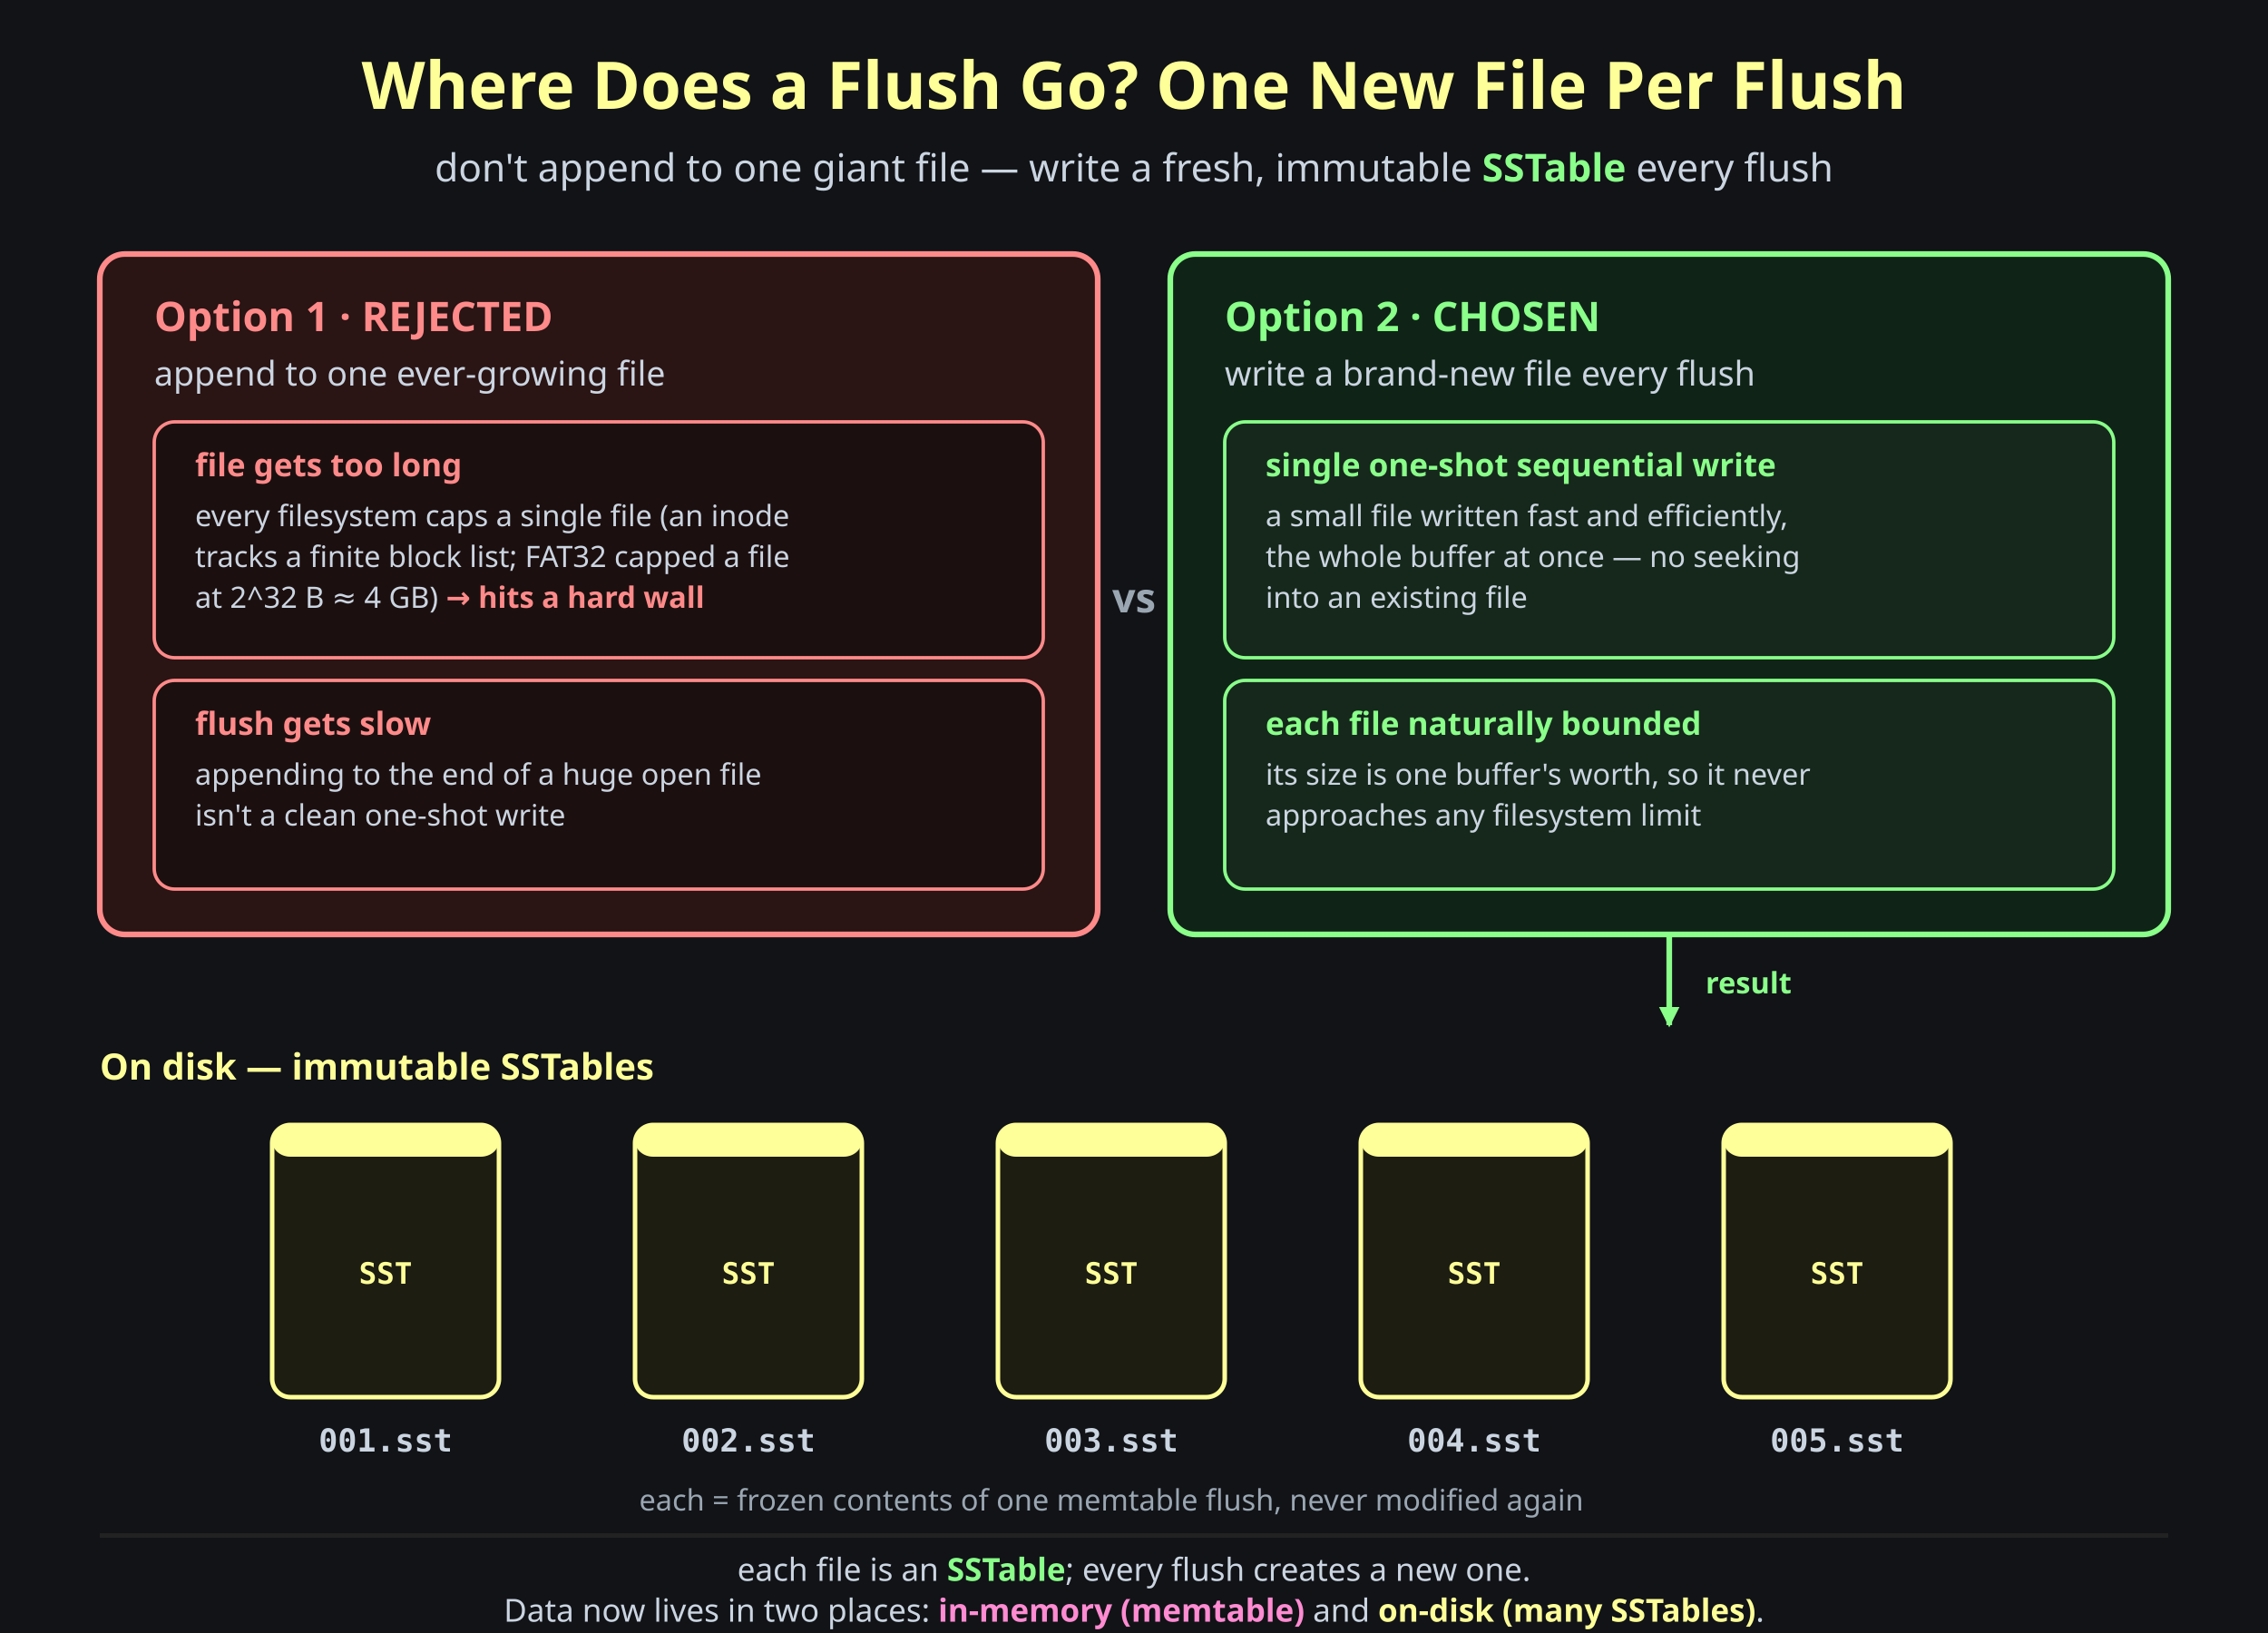
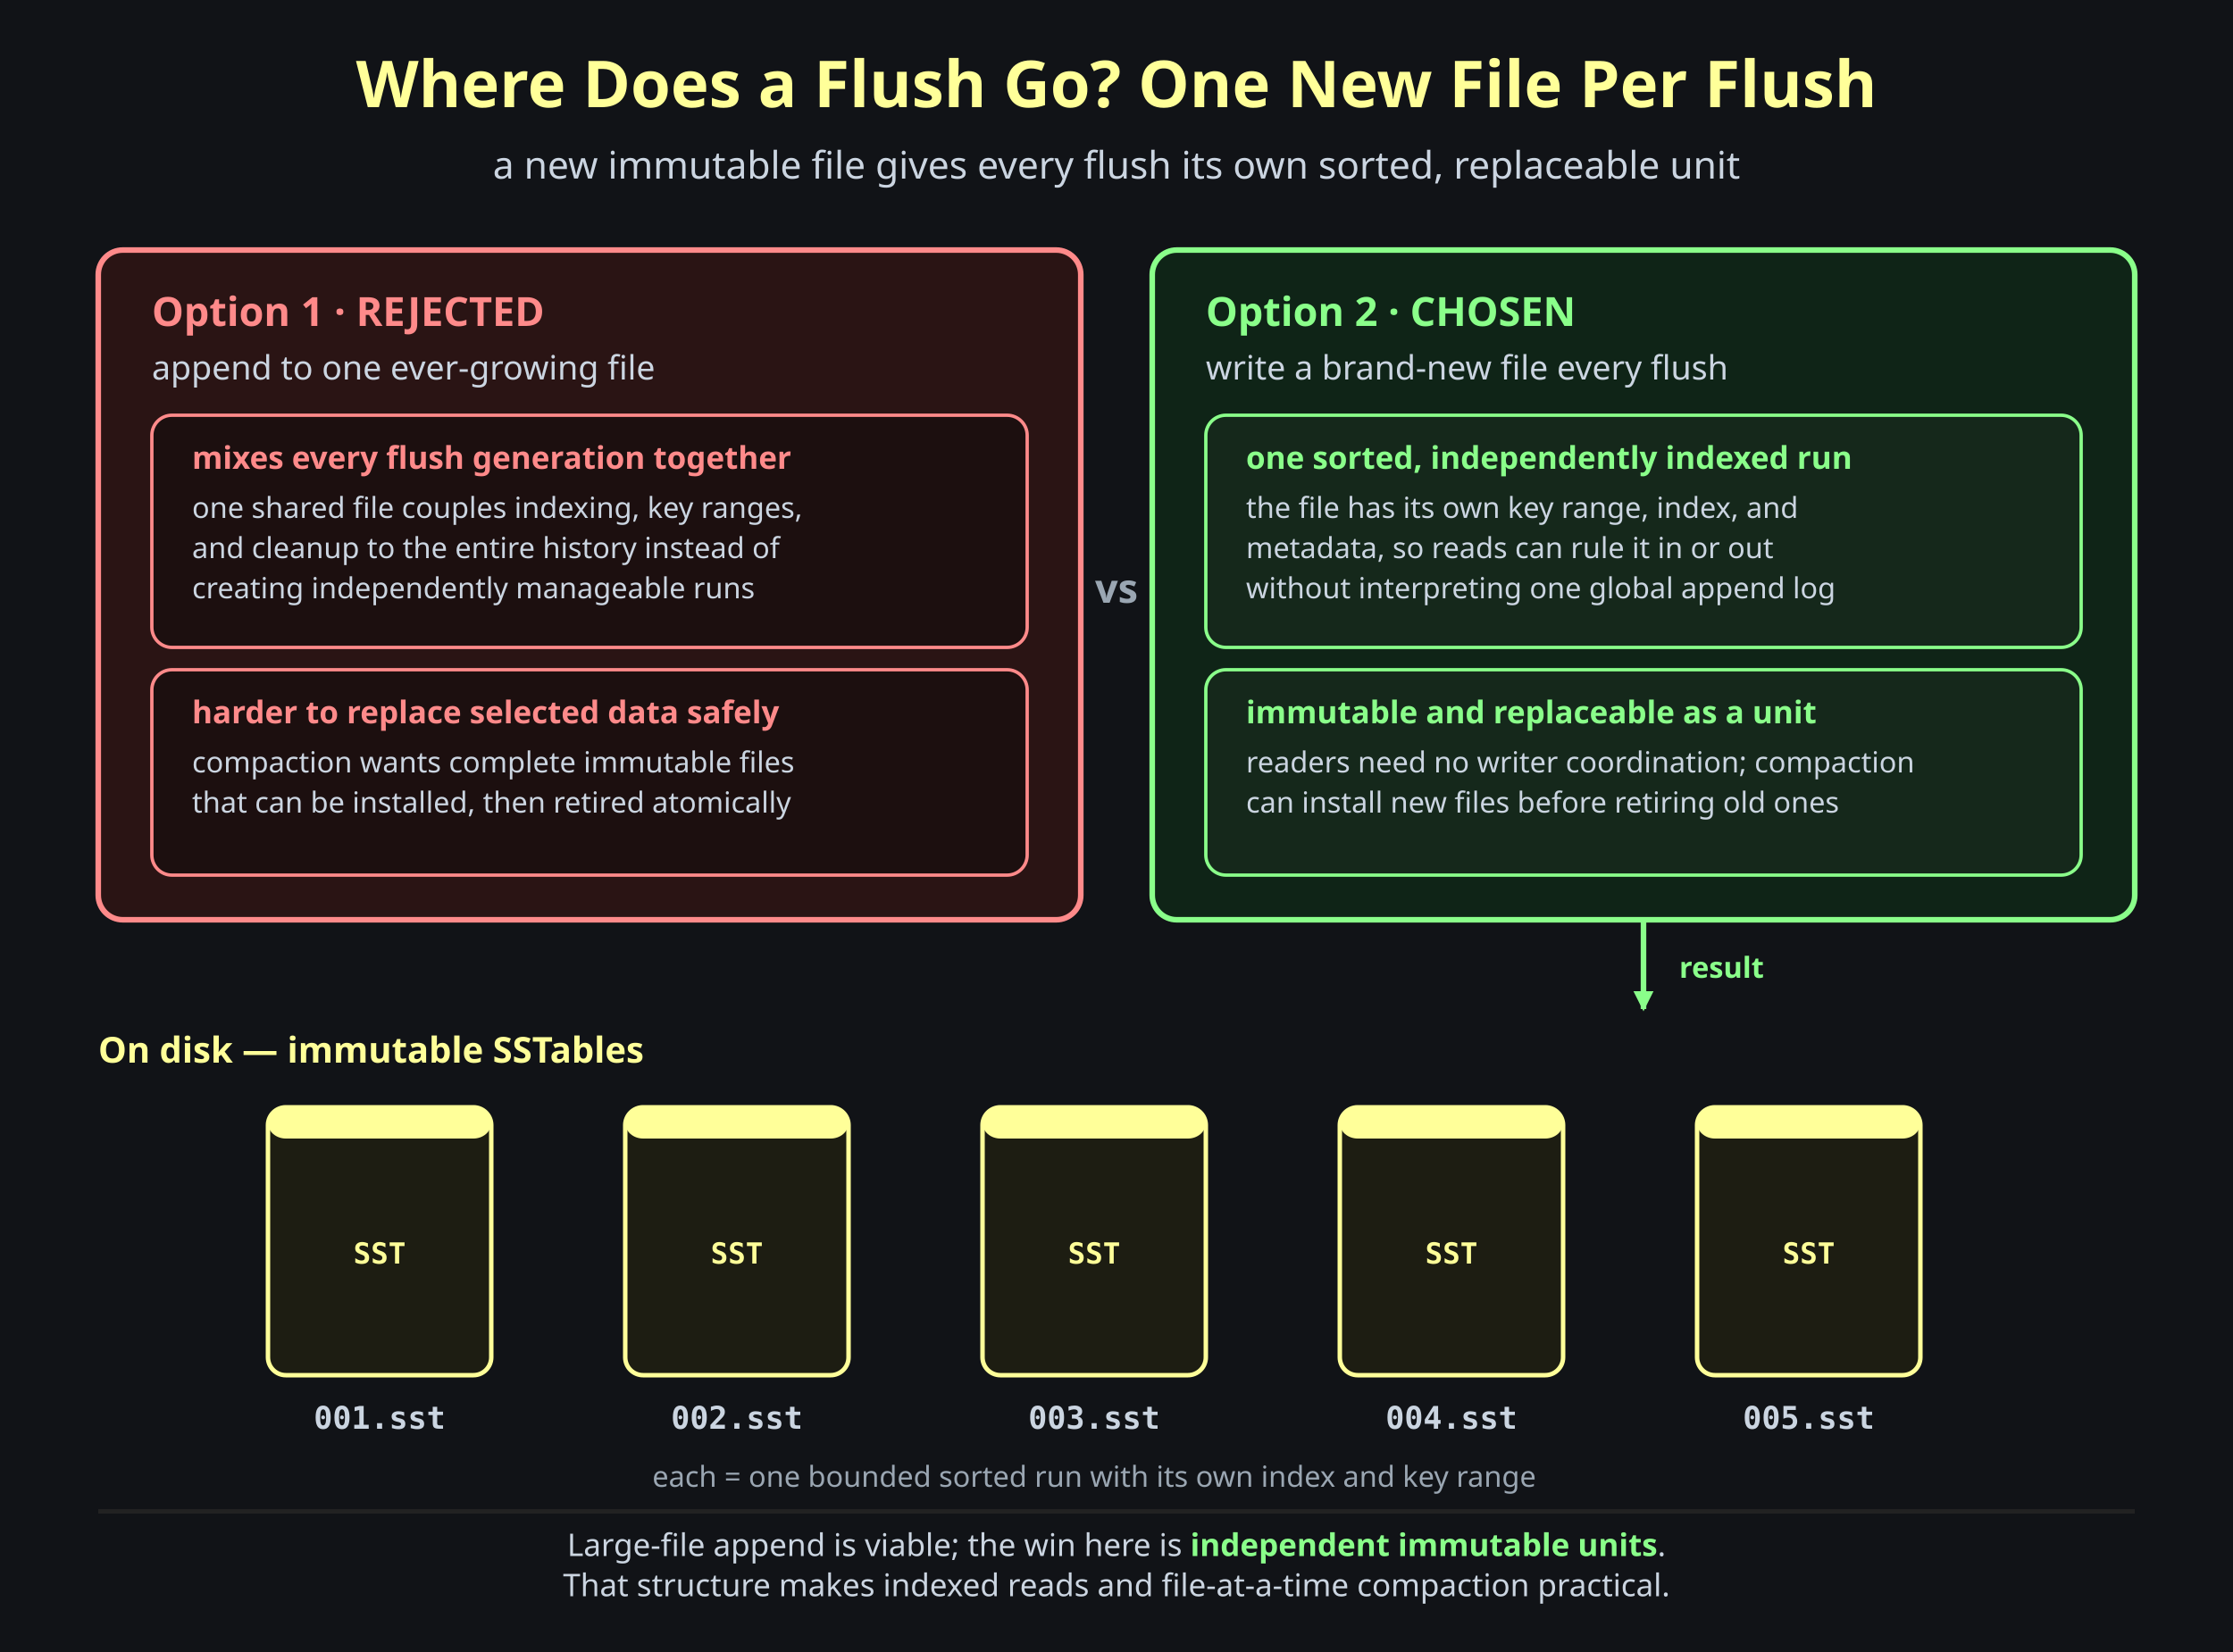
- <svg xmlns="http://www.w3.org/2000/svg" width="1000" height="720" viewBox="0 0 1000 720" preserveAspectRatio="xMidYMid meet">
+ <svg xmlns="http://www.w3.org/2000/svg" width="1000" height="740" viewBox="0 0 1000 740" preserveAspectRatio="xMidYMid meet">
  <defs>
    <marker id="ft-g" markerWidth="11" markerHeight="11" refX="8" refY="4.5" orient="auto" markerUnits="userSpaceOnUse">
      <path d="M0,0 L9,4.5 L0,9 Z" fill="#8aff8a" />
    </marker>
    <marker id="ft-b" markerWidth="11" markerHeight="11" refX="8" refY="4.5" orient="auto" markerUnits="userSpaceOnUse">
      <path d="M0,0 L9,4.5 L0,9 Z" fill="#93c5fd" />
    </marker>
  </defs>
-   <rect x="0" y="0" width="1000" height="720" fill="#111317" />
+   <rect x="0" y="0" width="1000" height="740" fill="#111317" />
  <text x="500" y="48" text-anchor="middle" fill="#ffff99" font-family="sans-serif" font-size="29" font-weight="bold">Where Does a Flush Go? One New File Per Flush</text>
-   <text x="500" y="80" text-anchor="middle" fill="#cbd5e1" font-family="sans-serif" font-size="17">don't append to one giant file — write a fresh, immutable <tspan fill="#8aff8a" font-weight="bold">SSTable</tspan> every flush</text>
+   <text x="500" y="80" text-anchor="middle" fill="#cbd5e1" font-family="sans-serif" font-size="17">a new immutable file gives every flush its own sorted, replaceable unit</text>
  <rect x="44" y="112" width="440" height="300" rx="11" fill="#2a1414" stroke="#ff8a8a" stroke-width="2.5" />
  <text x="68" y="146" fill="#ff8a8a" font-family="sans-serif" font-size="18" font-weight="bold">Option 1 · REJECTED</text>
  <text x="68" y="170" fill="#cbd5e1" font-family="sans-serif" font-size="15">append to one ever-growing file</text>
  <rect x="68" y="186" width="392" height="104" rx="9" fill="#1c0f0f" stroke="#ff8a8a" stroke-width="1.5" />
-   <text x="86" y="210" fill="#ff8a8a" font-family="sans-serif" font-size="14" font-weight="bold">file gets too long</text>
-   <text x="86" y="232" fill="#cbd5e1" font-family="sans-serif" font-size="13">every filesystem caps a single file (an inode</text>
-   <text x="86" y="250" fill="#cbd5e1" font-family="sans-serif" font-size="13">tracks a finite block list; FAT32 capped a file</text>
-   <text x="86" y="268" fill="#cbd5e1" font-family="sans-serif" font-size="13">at 2^32 B ≈ 4 GB) <tspan fill="#ff8a8a" font-weight="bold">→ hits a hard wall</tspan>
-   </text>
+   <text x="86" y="210" fill="#ff8a8a" font-family="sans-serif" font-size="14" font-weight="bold">mixes every flush generation together</text>
+   <text x="86" y="232" fill="#cbd5e1" font-family="sans-serif" font-size="13">one shared file couples indexing, key ranges,</text>
+   <text x="86" y="250" fill="#cbd5e1" font-family="sans-serif" font-size="13">and cleanup to the entire history instead of</text>
+   <text x="86" y="268" fill="#cbd5e1" font-family="sans-serif" font-size="13">creating independently manageable runs</text>
  <rect x="68" y="300" width="392" height="92" rx="9" fill="#1c0f0f" stroke="#ff8a8a" stroke-width="1.5" />
-   <text x="86" y="324" fill="#ff8a8a" font-family="sans-serif" font-size="14" font-weight="bold">flush gets slow</text>
-   <text x="86" y="346" fill="#cbd5e1" font-family="sans-serif" font-size="13">appending to the end of a huge open file</text>
-   <text x="86" y="364" fill="#cbd5e1" font-family="sans-serif" font-size="13">isn't a clean one-shot write</text>
+   <text x="86" y="324" fill="#ff8a8a" font-family="sans-serif" font-size="14" font-weight="bold">harder to replace selected data safely</text>
+   <text x="86" y="346" fill="#cbd5e1" font-family="sans-serif" font-size="13">compaction wants complete immutable files</text>
+   <text x="86" y="364" fill="#cbd5e1" font-family="sans-serif" font-size="13">that can be installed, then retired atomically</text>
  <text x="500" y="270" text-anchor="middle" fill="#9aa6b2" font-family="sans-serif" font-size="18" font-weight="bold">vs</text>
  <rect x="516" y="112" width="440" height="300" rx="11" fill="#0f2417" stroke="#8aff8a" stroke-width="2.5" />
  <text x="540" y="146" fill="#8aff8a" font-family="sans-serif" font-size="18" font-weight="bold">Option 2 · CHOSEN</text>
  <text x="540" y="170" fill="#cbd5e1" font-family="sans-serif" font-size="15">write a brand-new file every flush</text>
  <rect x="540" y="186" width="392" height="104" rx="9" fill="#15281b" stroke="#8aff8a" stroke-width="1.5" />
-   <text x="558" y="210" fill="#8aff8a" font-family="sans-serif" font-size="14" font-weight="bold">single one-shot sequential write</text>
-   <text x="558" y="232" fill="#cbd5e1" font-family="sans-serif" font-size="13">a small file written fast and efficiently,</text>
-   <text x="558" y="250" fill="#cbd5e1" font-family="sans-serif" font-size="13">the whole buffer at once — no seeking</text>
-   <text x="558" y="268" fill="#cbd5e1" font-family="sans-serif" font-size="13">into an existing file</text>
+   <text x="558" y="210" fill="#8aff8a" font-family="sans-serif" font-size="14" font-weight="bold">one sorted, independently indexed run</text>
+   <text x="558" y="232" fill="#cbd5e1" font-family="sans-serif" font-size="13">the file has its own key range, index, and</text>
+   <text x="558" y="250" fill="#cbd5e1" font-family="sans-serif" font-size="13">metadata, so reads can rule it in or out</text>
+   <text x="558" y="268" fill="#cbd5e1" font-family="sans-serif" font-size="13">without interpreting one global append log</text>
  <rect x="540" y="300" width="392" height="92" rx="9" fill="#15281b" stroke="#8aff8a" stroke-width="1.5" />
-   <text x="558" y="324" fill="#8aff8a" font-family="sans-serif" font-size="14" font-weight="bold">each file naturally bounded</text>
-   <text x="558" y="346" fill="#cbd5e1" font-family="sans-serif" font-size="13">its size is one buffer's worth, so it never</text>
-   <text x="558" y="364" fill="#cbd5e1" font-family="sans-serif" font-size="13">approaches any filesystem limit</text>
+   <text x="558" y="324" fill="#8aff8a" font-family="sans-serif" font-size="14" font-weight="bold">immutable and replaceable as a unit</text>
+   <text x="558" y="346" fill="#cbd5e1" font-family="sans-serif" font-size="13">readers need no writer coordination; compaction</text>
+   <text x="558" y="364" fill="#cbd5e1" font-family="sans-serif" font-size="13">can install new files before retiring old ones</text>
  <path d="M736 412 L736 452" fill="none" stroke="#8aff8a" stroke-width="2.5" marker-end="url(#ft-g)" />
  <text x="752" y="438" fill="#8aff8a" font-family="sans-serif" font-size="13" font-weight="bold">result</text>
  <text x="44" y="476" fill="#ffff99" font-family="sans-serif" font-size="16" font-weight="bold">On disk — immutable SSTables</text>
  <rect x="120" y="496" width="100" height="120" rx="8" fill="#1d1d12" stroke="#ffff99" stroke-width="2" />
  <rect x="120" y="496" width="100" height="14" rx="8" fill="#ffff99" />
  <text x="170" y="566" text-anchor="middle" fill="#ffff99" font-family="monospace" font-size="13" font-weight="bold">SST</text>
  <text x="170" y="640" text-anchor="middle" fill="#cbd5e1" font-family="monospace" font-size="14" font-weight="bold">001.sst</text>
  <rect x="280" y="496" width="100" height="120" rx="8" fill="#1d1d12" stroke="#ffff99" stroke-width="2" />
  <rect x="280" y="496" width="100" height="14" rx="8" fill="#ffff99" />
  <text x="330" y="566" text-anchor="middle" fill="#ffff99" font-family="monospace" font-size="13" font-weight="bold">SST</text>
  <text x="330" y="640" text-anchor="middle" fill="#cbd5e1" font-family="monospace" font-size="14" font-weight="bold">002.sst</text>
  <rect x="440" y="496" width="100" height="120" rx="8" fill="#1d1d12" stroke="#ffff99" stroke-width="2" />
  <rect x="440" y="496" width="100" height="14" rx="8" fill="#ffff99" />
  <text x="490" y="566" text-anchor="middle" fill="#ffff99" font-family="monospace" font-size="13" font-weight="bold">SST</text>
  <text x="490" y="640" text-anchor="middle" fill="#cbd5e1" font-family="monospace" font-size="14" font-weight="bold">003.sst</text>
  <rect x="600" y="496" width="100" height="120" rx="8" fill="#1d1d12" stroke="#ffff99" stroke-width="2" />
  <rect x="600" y="496" width="100" height="14" rx="8" fill="#ffff99" />
  <text x="650" y="566" text-anchor="middle" fill="#ffff99" font-family="monospace" font-size="13" font-weight="bold">SST</text>
  <text x="650" y="640" text-anchor="middle" fill="#cbd5e1" font-family="monospace" font-size="14" font-weight="bold">004.sst</text>
  <rect x="760" y="496" width="100" height="120" rx="8" fill="#1d1d12" stroke="#ffff99" stroke-width="2" />
  <rect x="760" y="496" width="100" height="14" rx="8" fill="#ffff99" />
  <text x="810" y="566" text-anchor="middle" fill="#ffff99" font-family="monospace" font-size="13" font-weight="bold">SST</text>
  <text x="810" y="640" text-anchor="middle" fill="#cbd5e1" font-family="monospace" font-size="14" font-weight="bold">005.sst</text>
-   <text x="490" y="666" text-anchor="middle" fill="#9aa6b2" font-family="sans-serif" font-size="13">each = frozen contents of one memtable flush, never modified again</text>
+   <text x="490" y="666" text-anchor="middle" fill="#9aa6b2" font-family="sans-serif" font-size="13">each = one bounded sorted run with its own index and key range</text>
  <rect x="44" y="676" width="912" height="2" fill="#222" />
-   <text x="500" y="697" text-anchor="middle" fill="#cbd5e1" font-family="sans-serif" font-size="14">each file is an <tspan fill="#8aff8a" font-weight="bold">SSTable</tspan>; every flush creates a new one.</text>
-   <text x="500" y="715" text-anchor="middle" fill="#cbd5e1" font-family="sans-serif" font-size="14">Data now lives in two places: <tspan fill="#ff8bd2" font-weight="bold">in-memory (memtable)</tspan> and <tspan fill="#ffff99" font-weight="bold">on-disk (many SSTables)</tspan>.</text>
+   <text x="500" y="697" text-anchor="middle" fill="#cbd5e1" font-family="sans-serif" font-size="14">Large-file append is viable; the win here is <tspan fill="#8aff8a" font-weight="bold">independent immutable units</tspan>.</text>
+   <text x="500" y="715" text-anchor="middle" fill="#cbd5e1" font-family="sans-serif" font-size="14">That structure makes indexed reads and file-at-a-time compaction practical.</text>
</svg>
